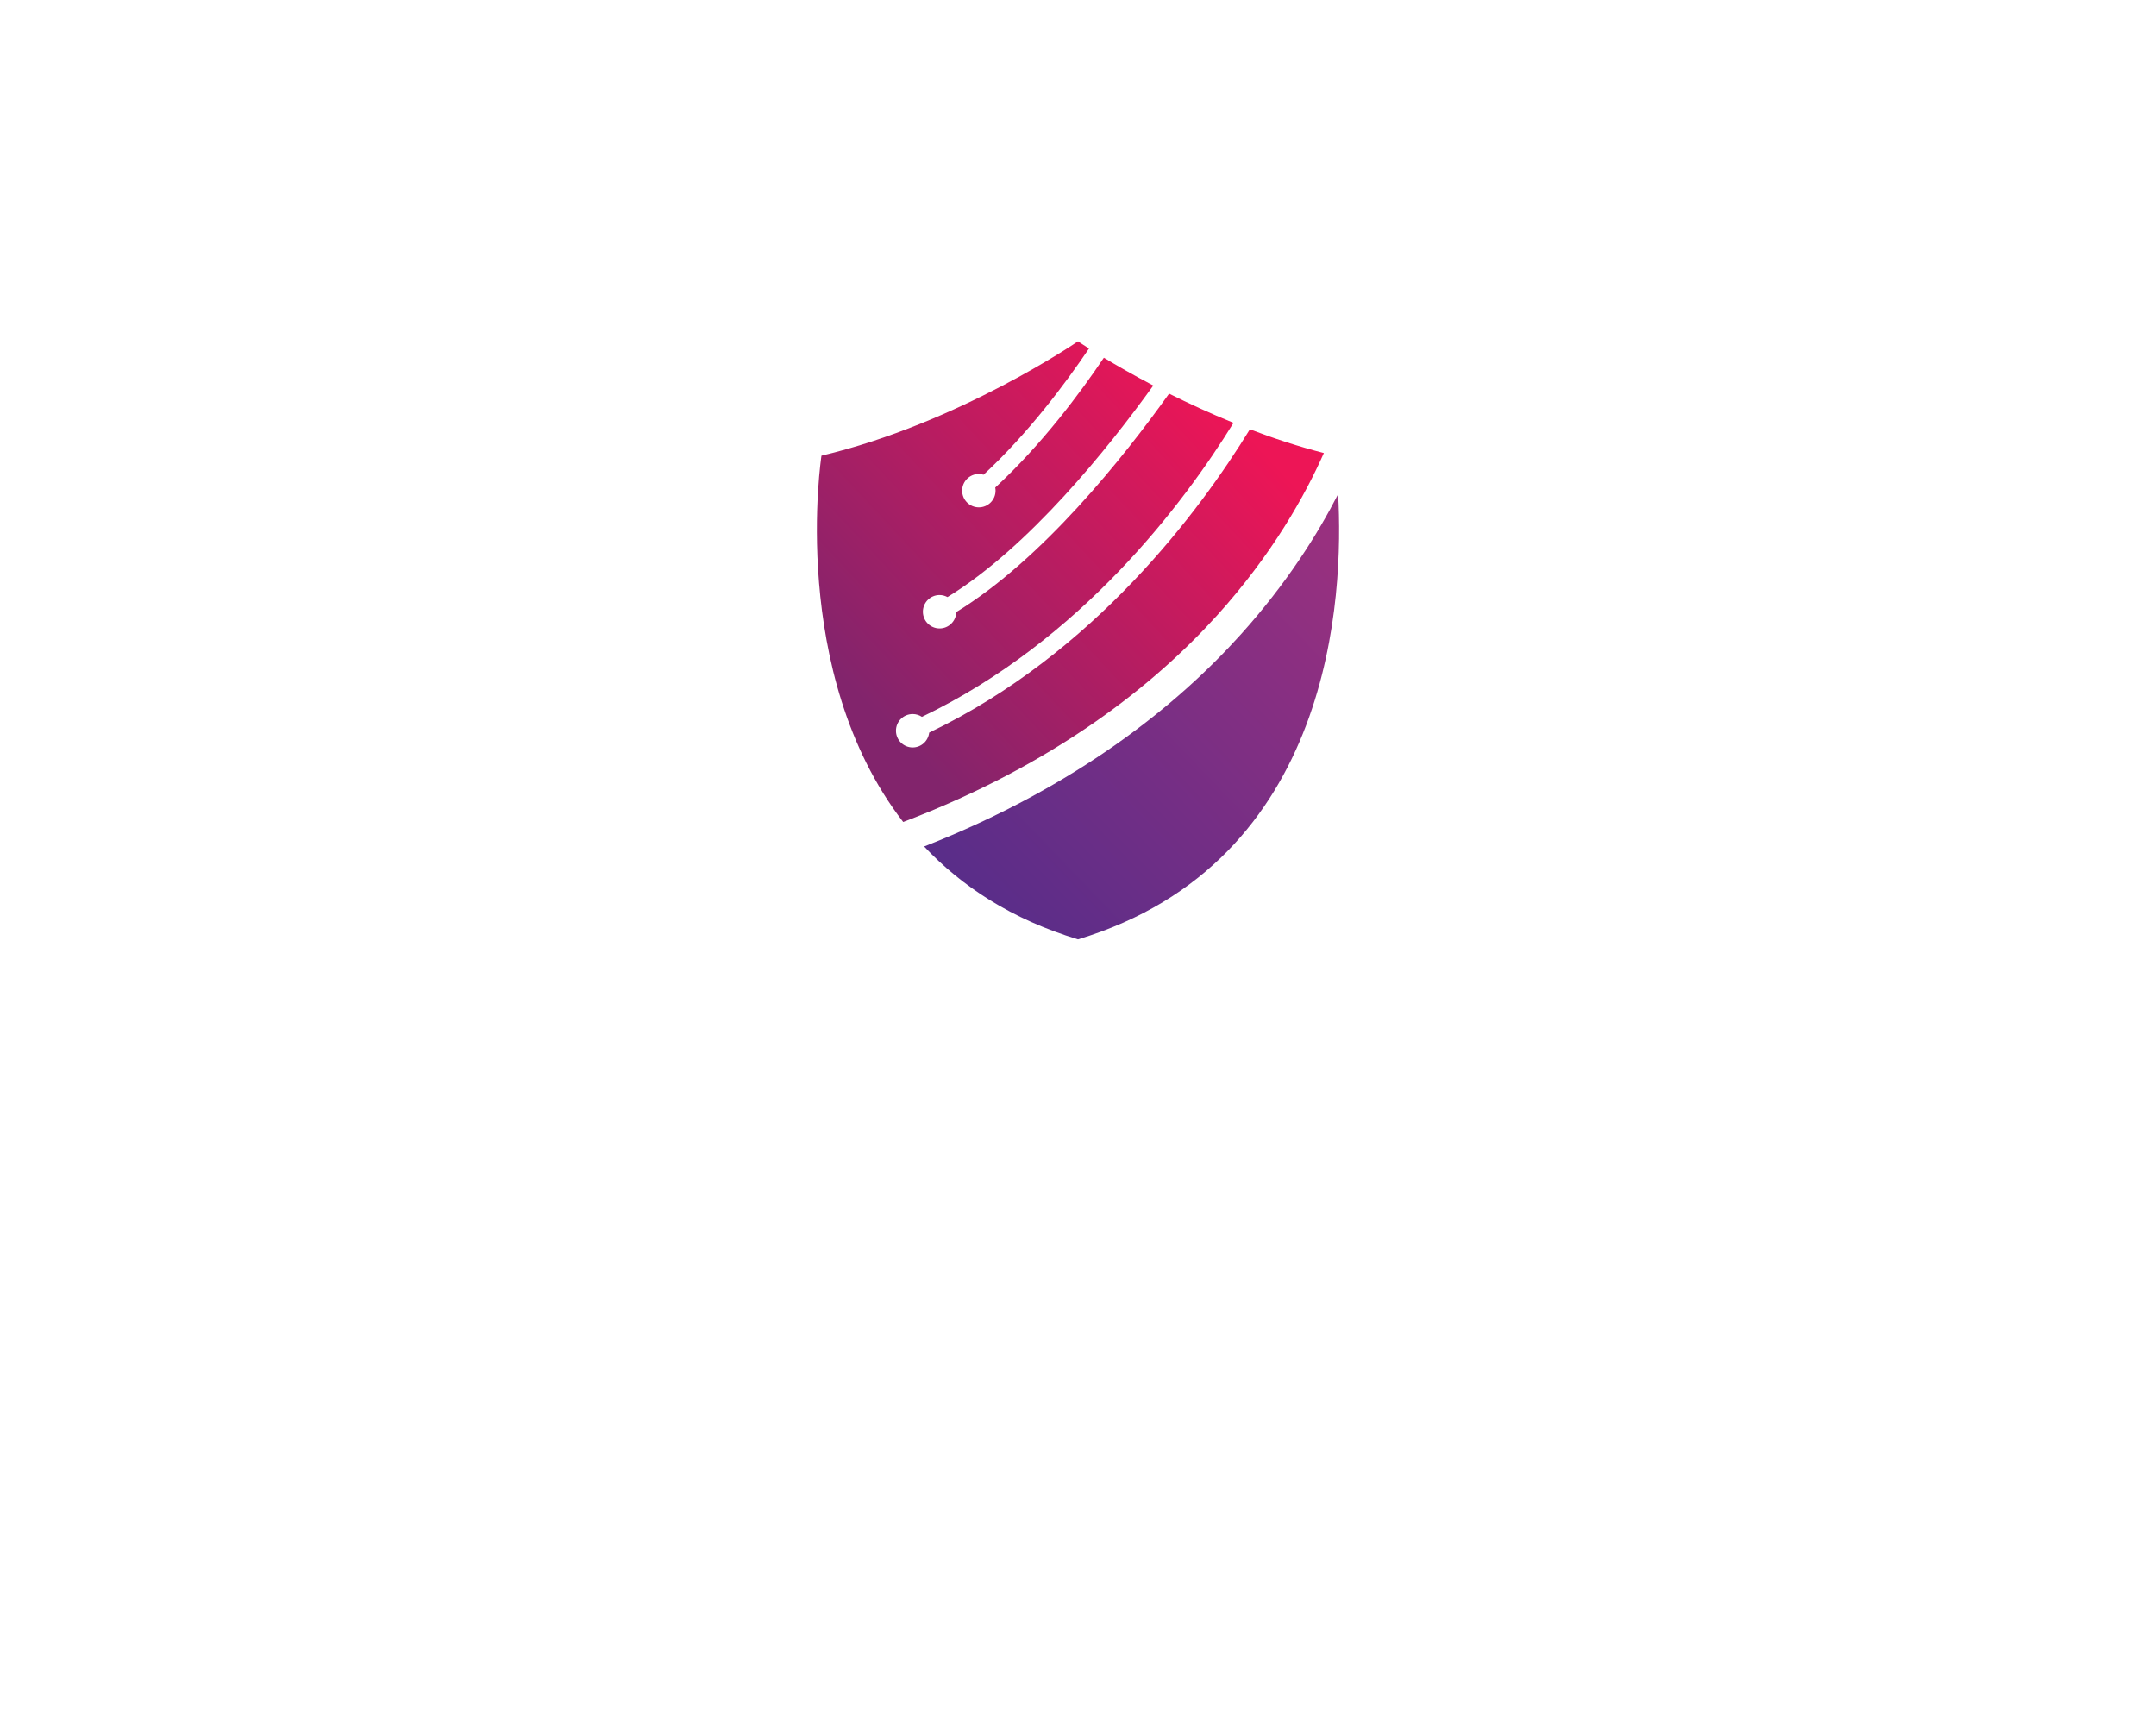
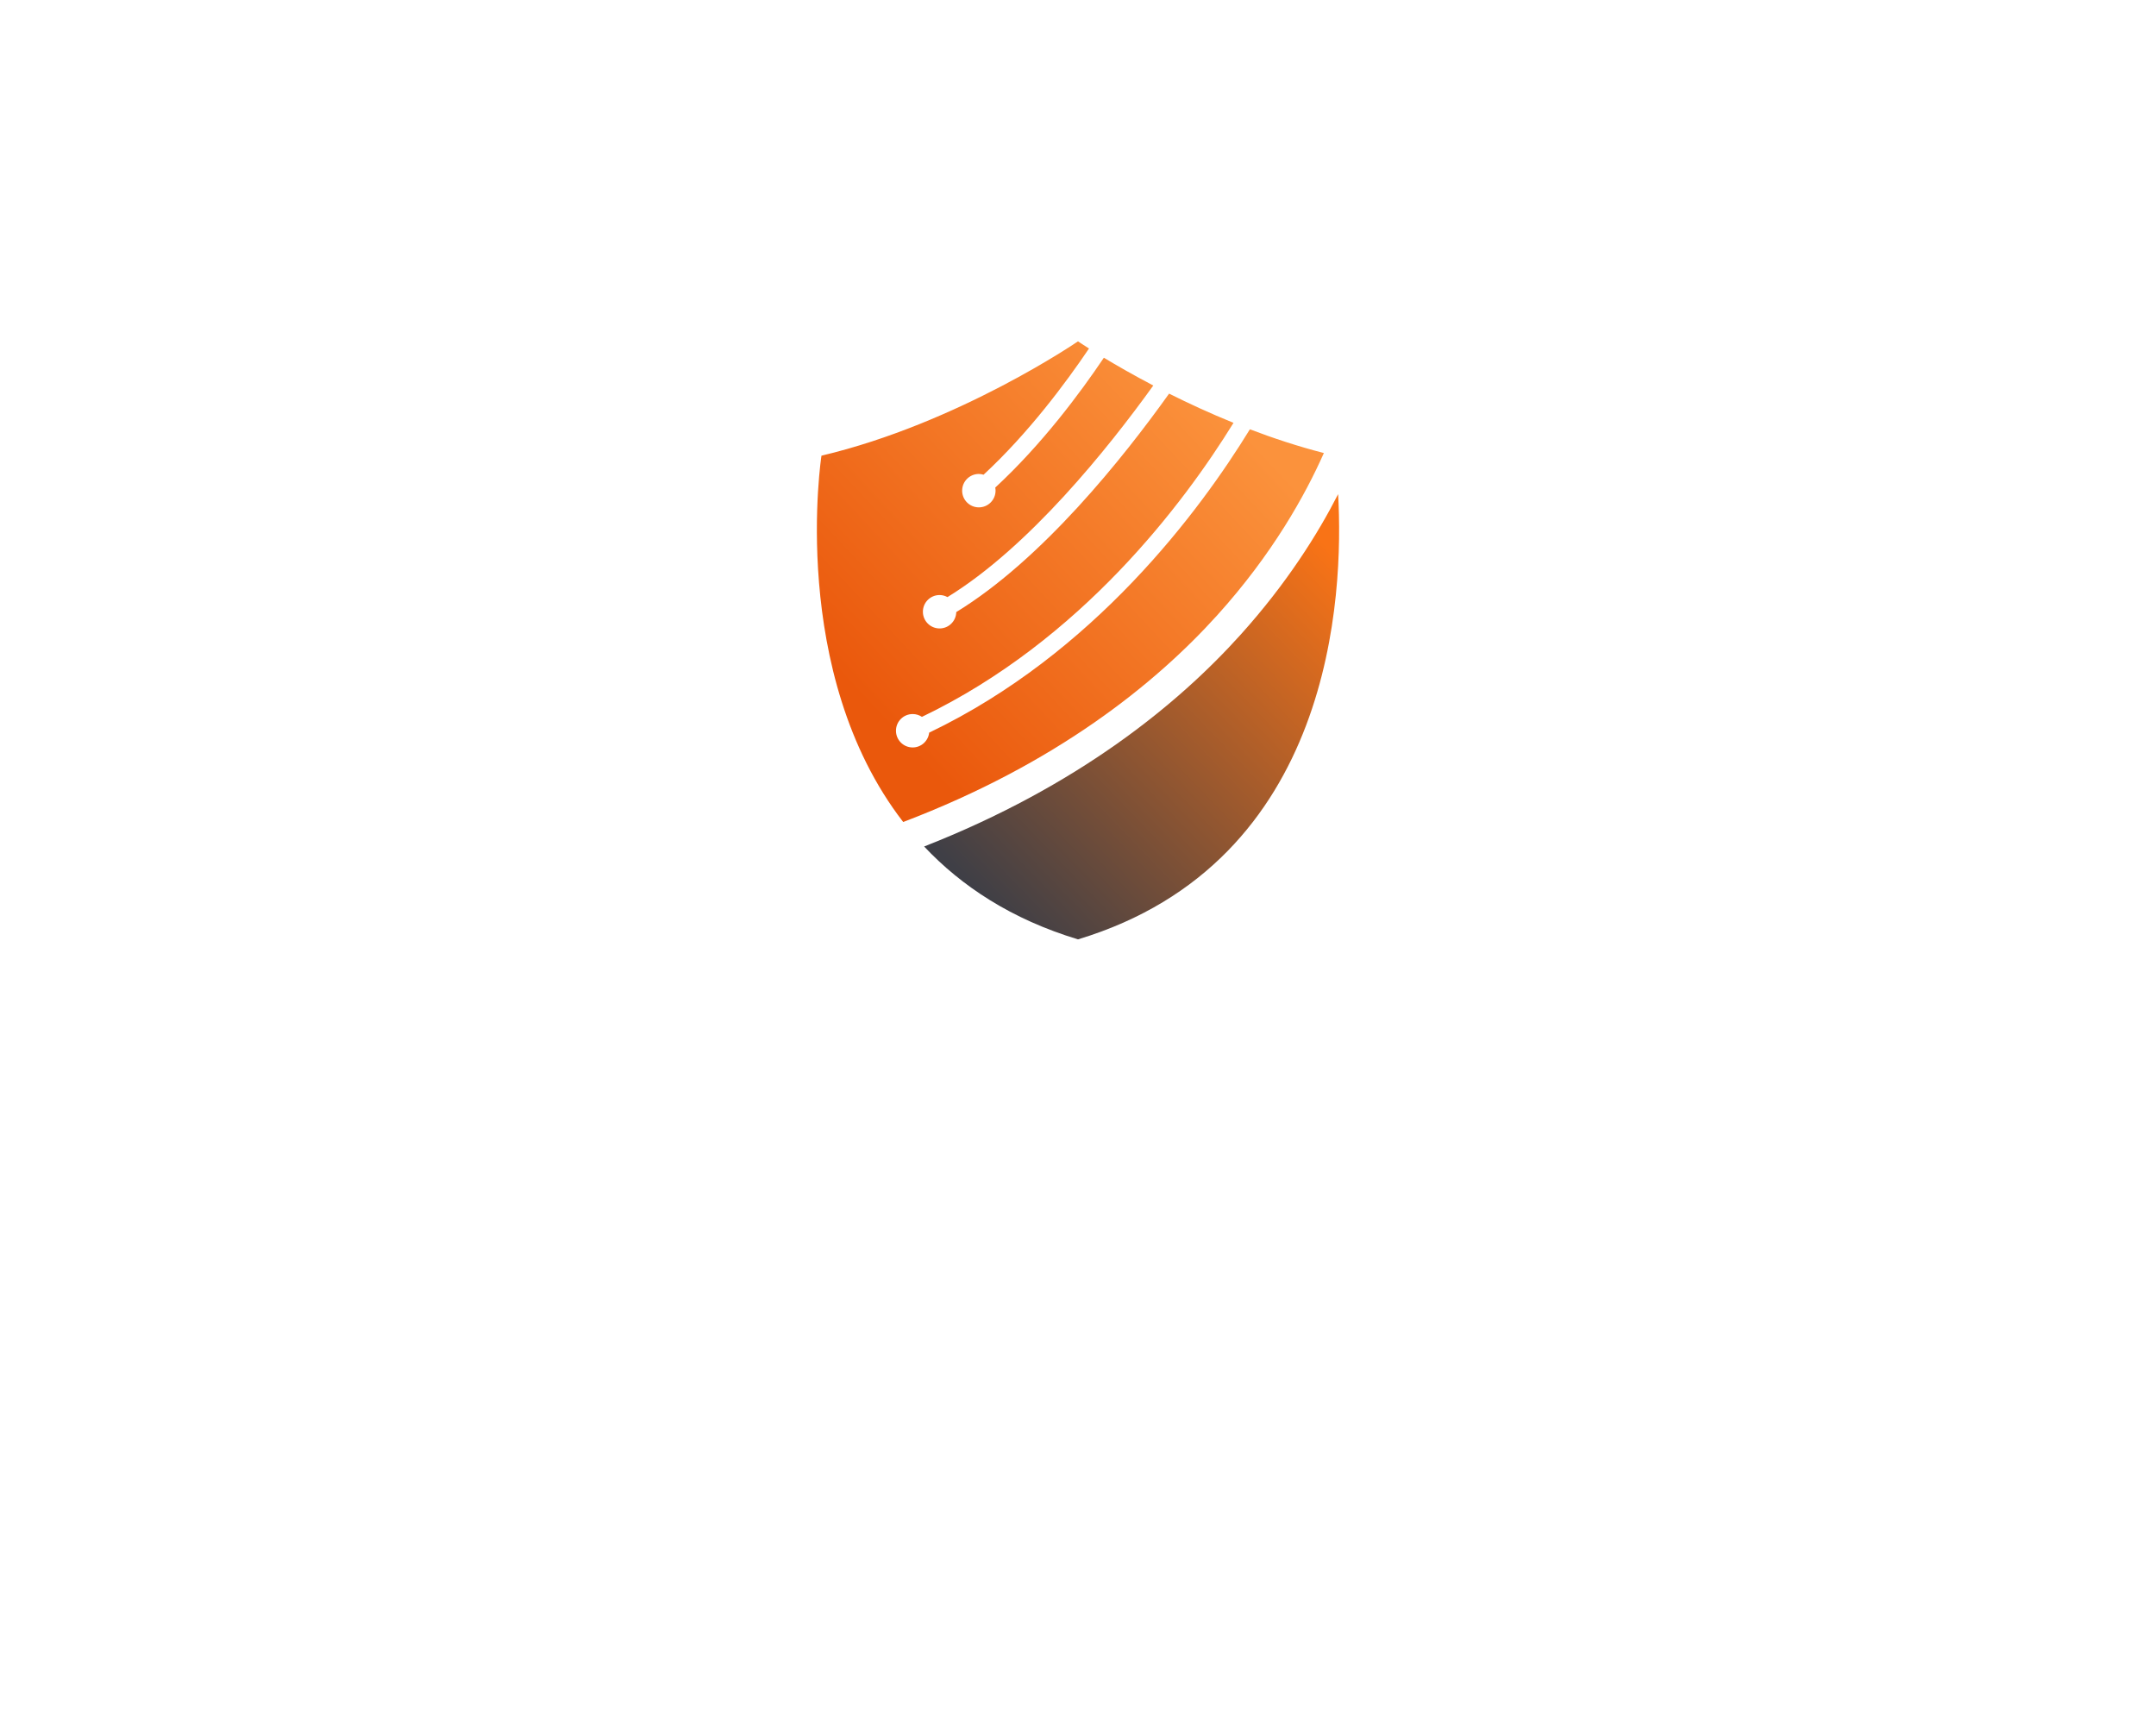
<svg xmlns="http://www.w3.org/2000/svg" version="1.1" width="1280" height="1024" viewBox="0 0 1280 1024" xml:space="preserve">
  <defs>
</defs>
  <g transform="matrix(1 0 0 1 640 512)" id="background-logo">
    <rect style="stroke: none; stroke-width: 0; stroke-dasharray: none; stroke-linecap: butt; stroke-dashoffset: 0; stroke-linejoin: miter; stroke-miterlimit: 4; fill: rgb(255,255,255); fill-opacity: 0; fill-rule: nonzero; opacity: 1;" paint-order="stroke" x="-640" y="-512" rx="0" ry="0" width="1280" height="1024" />
  </g>
  <g transform="matrix(1.921154 0 0 1.921154 640 380.1258)" id="logo-logo">
    <g style="" paint-order="stroke">
      <g transform="matrix(0.4844827 0 0 0.4844827 16.57173 23.60968)">
        <linearGradient id="SVGID_138356_134057" gradientUnits="userSpaceOnUse" gradientTransform="matrix(1 0 0 1 0 0)" x1="428.279" y1="209.854" x2="202.548" y2="427.397">
-           <stop offset="0%" style="stop-color:rgb(152,48,127);stop-opacity: 1" />
-           <stop offset="100%" style="stop-color:rgb(90,45,137);stop-opacity: 1" />
+           <stop offset="0%" style="stop-color:rgb(249,115,22);stop-opacity: 1" />
+           <stop offset="100%" style="stop-color:rgb(63,63,70);stop-opacity: 1" />
        </linearGradient>
        <path style="stroke: none; stroke-width: 1; stroke-dasharray: none; stroke-linecap: butt; stroke-dashoffset: 0; stroke-linejoin: miter; stroke-miterlimit: 4; fill: url(#SVGID_138356_134057); fill-rule: nonzero; opacity: 1;" paint-order="stroke" transform=" translate(-284.205, -298.7317)" d="M 353.961 246.124 C 313.747 290.85 249.842 343.041 151.853 381.474 C 175.672 406.76 207.5 427.859 249.999 440.707 C 413.137 391.39 419.526 220.763 415.921 156.757 C 402.831 182.363 383.145 213.665 353.961 246.124 z" stroke-linecap="round" />
      </g>
      <g transform="matrix(0.4844827 0 0 0.4844827 -2.356811 -18.13332)">
        <linearGradient id="SVGID_138357_134058" gradientUnits="userSpaceOnUse" gradientTransform="matrix(1 0 0 1 0 0)" x1="323.101" y1="80.838" x2="107.374" y2="282.472">
-           <stop offset="0%" style="stop-color:rgb(237,21,86);stop-opacity: 1" />
-           <stop offset="100%" style="stop-color:rgb(130,36,108);stop-opacity: 1" />
+           <stop offset="0%" style="stop-color:rgb(251,146,60);stop-opacity: 1" />
+           <stop offset="100%" style="stop-color:rgb(234,88,12);stop-opacity: 1" />
        </linearGradient>
        <path style="stroke: none; stroke-width: 1; stroke-dasharray: none; stroke-linecap: butt; stroke-dashoffset: 0; stroke-linejoin: miter; stroke-miterlimit: 4; fill: url(#SVGID_138357_134058); fill-rule: nonzero; opacity: 1;" paint-order="stroke" transform=" translate(-245.1354, -212.5718)" d="M 359.637 115.399 C 327.786 167.337 260.315 258.452 155.076 308.858 C 154.471 314.168 150.015 318.309 144.544 318.309 C 138.66 318.309 133.89 313.539 133.89 307.656 C 133.89 301.772 138.66 297.002 144.544 297.002 C 146.73 297.002 148.759 297.665 150.45 298.795 C 252.113 250.051 317.734 162.229 349.196 111.284 C 334.305 105.235 320.443 98.827 308.102 92.644 C 278.933 133.51 227.284 198.37 172.349 231.97 C 172.231 237.751 167.527 242.406 161.718 242.406 C 155.834 242.406 151.064 237.637 151.064 231.753 C 151.064 225.869 155.834 221.1 161.718 221.1 C 163.546 221.1 165.24 221.603 166.743 222.414 C 218.822 190.445 269.095 127.685 298.027 87.474 C 285.274 80.789 274.554 74.608 266.499 69.744 C 251.461 92.117 227.045 124.992 197.215 152.563 C 197.336 153.207 197.414 153.868 197.413 154.547 C 197.404 160.431 192.628 165.194 186.744 165.186 C 180.86 165.177 176.098 160.401 176.106 154.517 C 176.114 148.633 180.891 143.87 186.774 143.879 C 187.821 143.88 188.812 144.08 189.768 144.362 C 218.342 117.9 242.217 85.795 257.016 63.877 C 252.474 60.989 249.999 59.293 249.999 59.293 C 249.999 59.293 173.871 111.528 86.368 132.225 C 86.368 132.225 64.858 270.523 138.497 365.85 C 236.113 328.739 299.297 277.688 338.745 234.059 C 373.994 195.074 394.928 157.384 406.828 130.535 C 390.488 126.344 374.622 121.109 359.637 115.399 z" stroke-linecap="round" />
      </g>
    </g>
  </g>
</svg>
